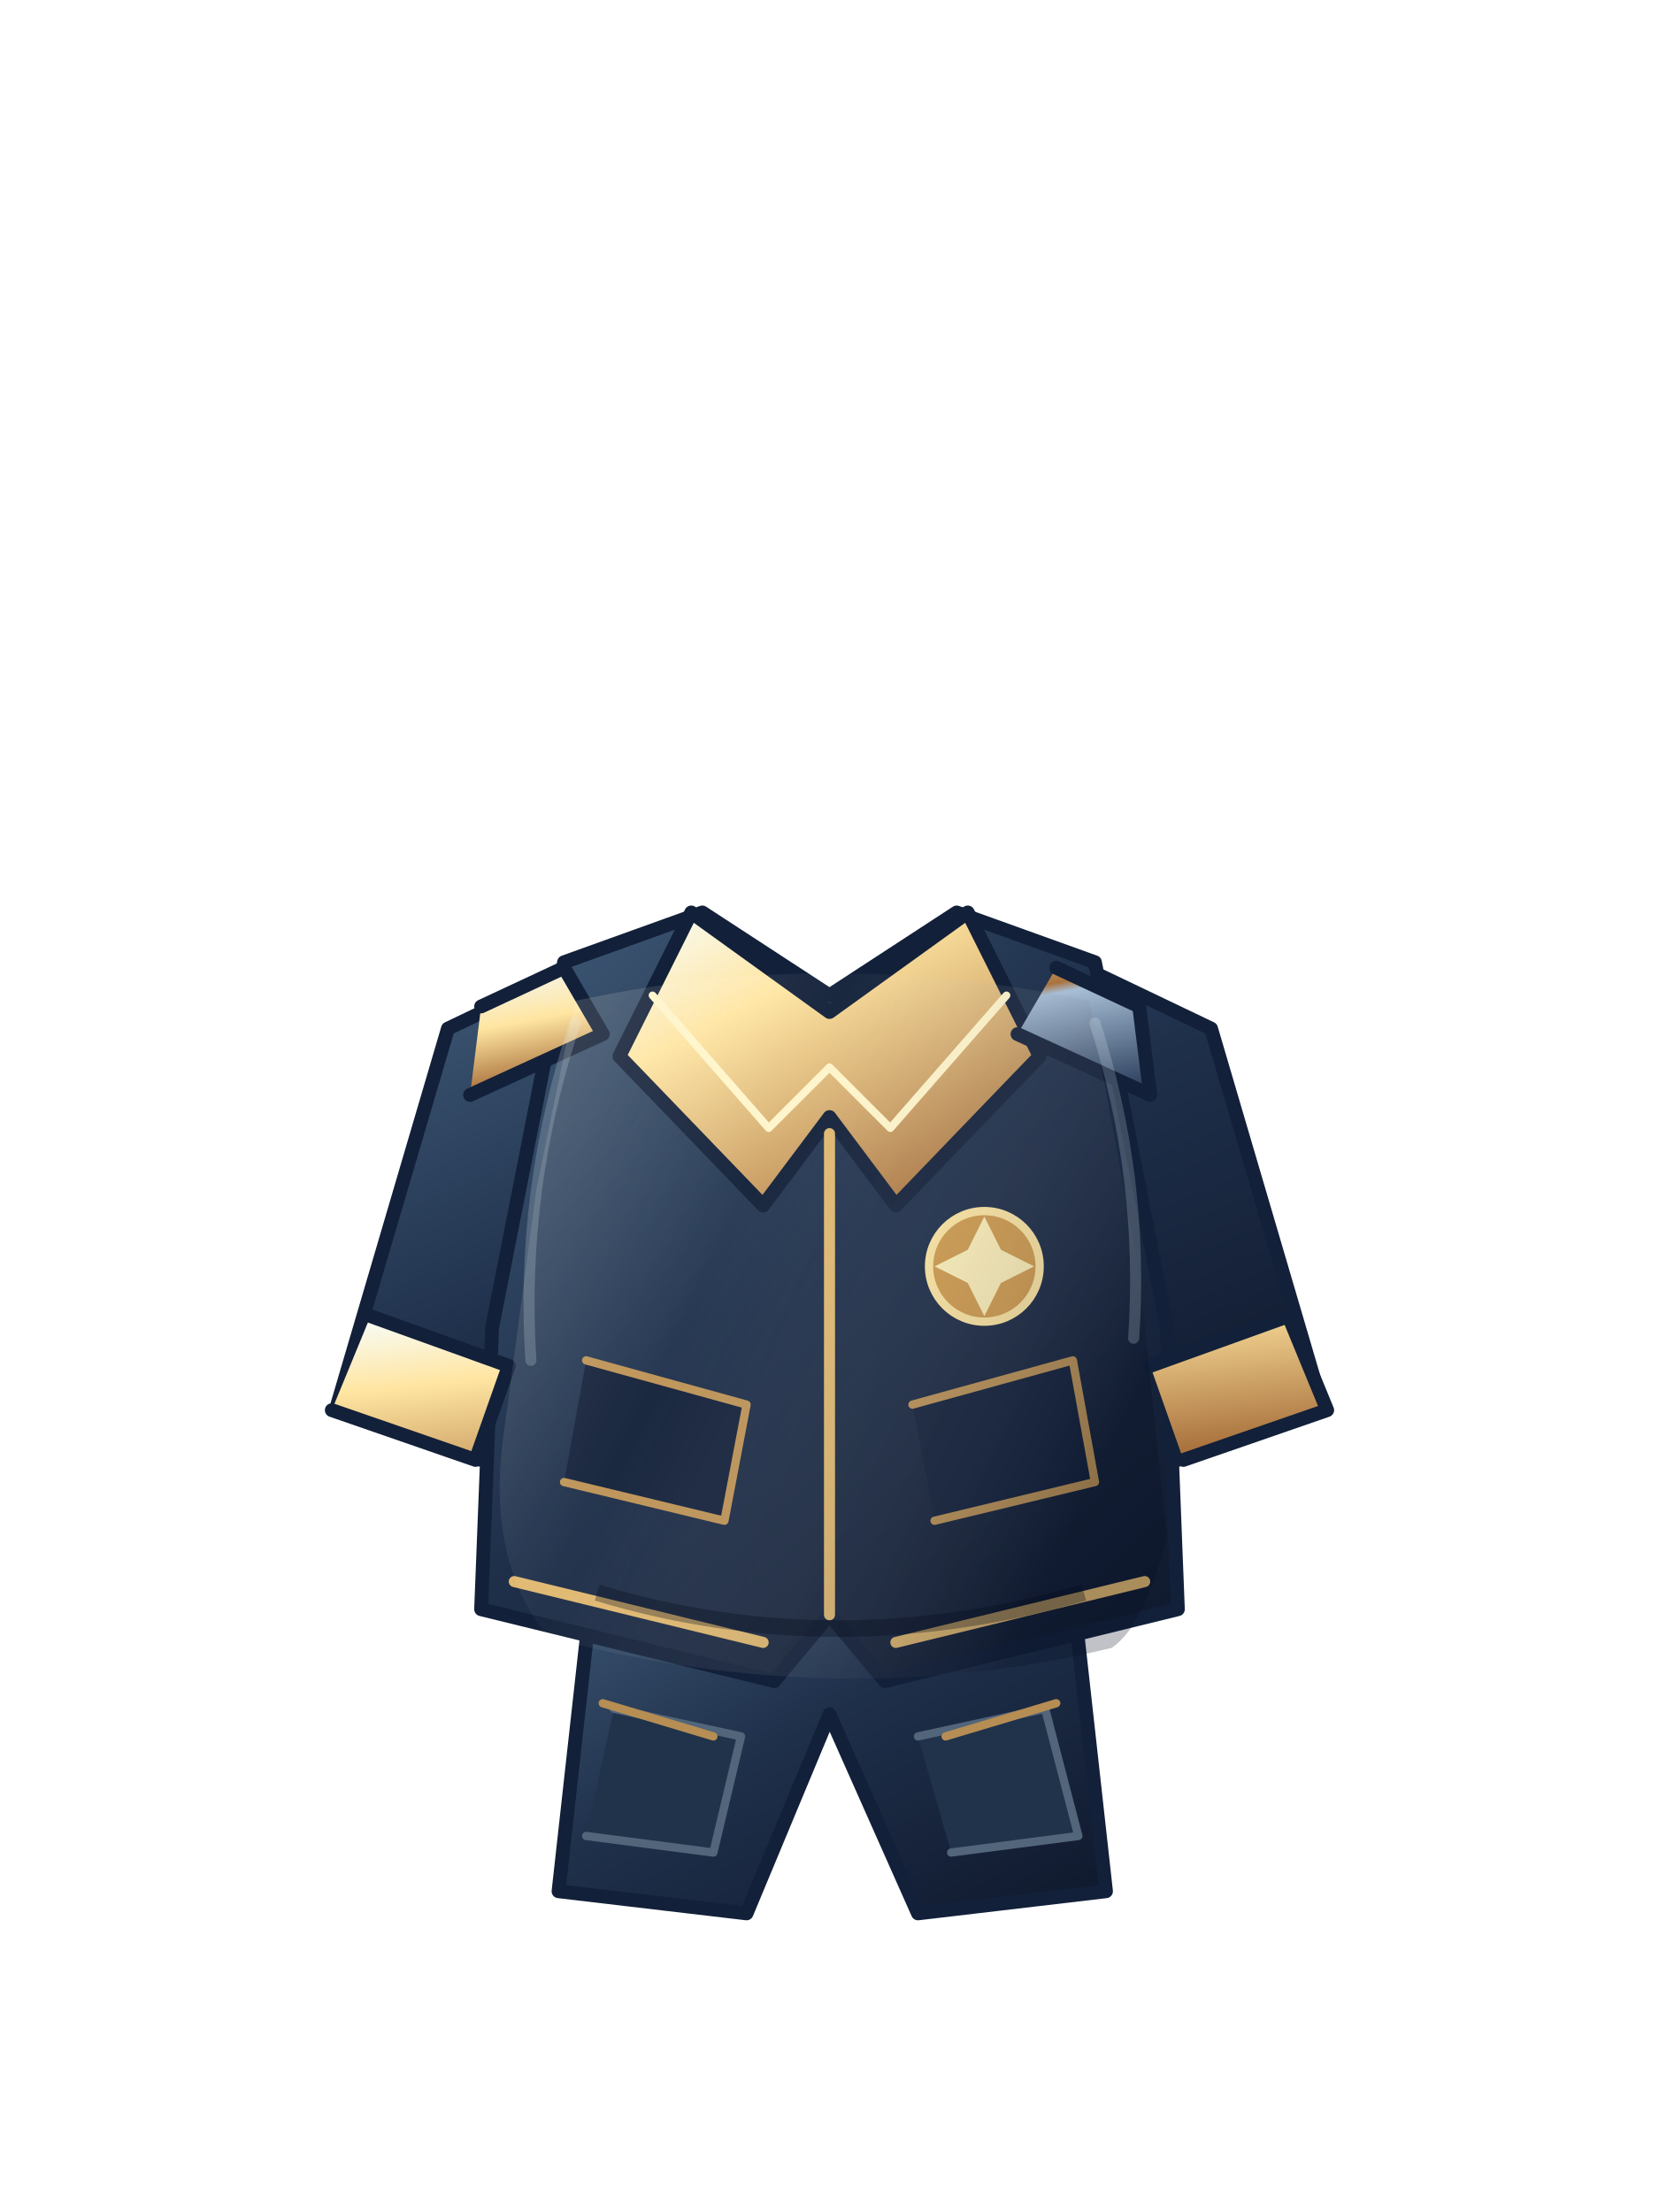
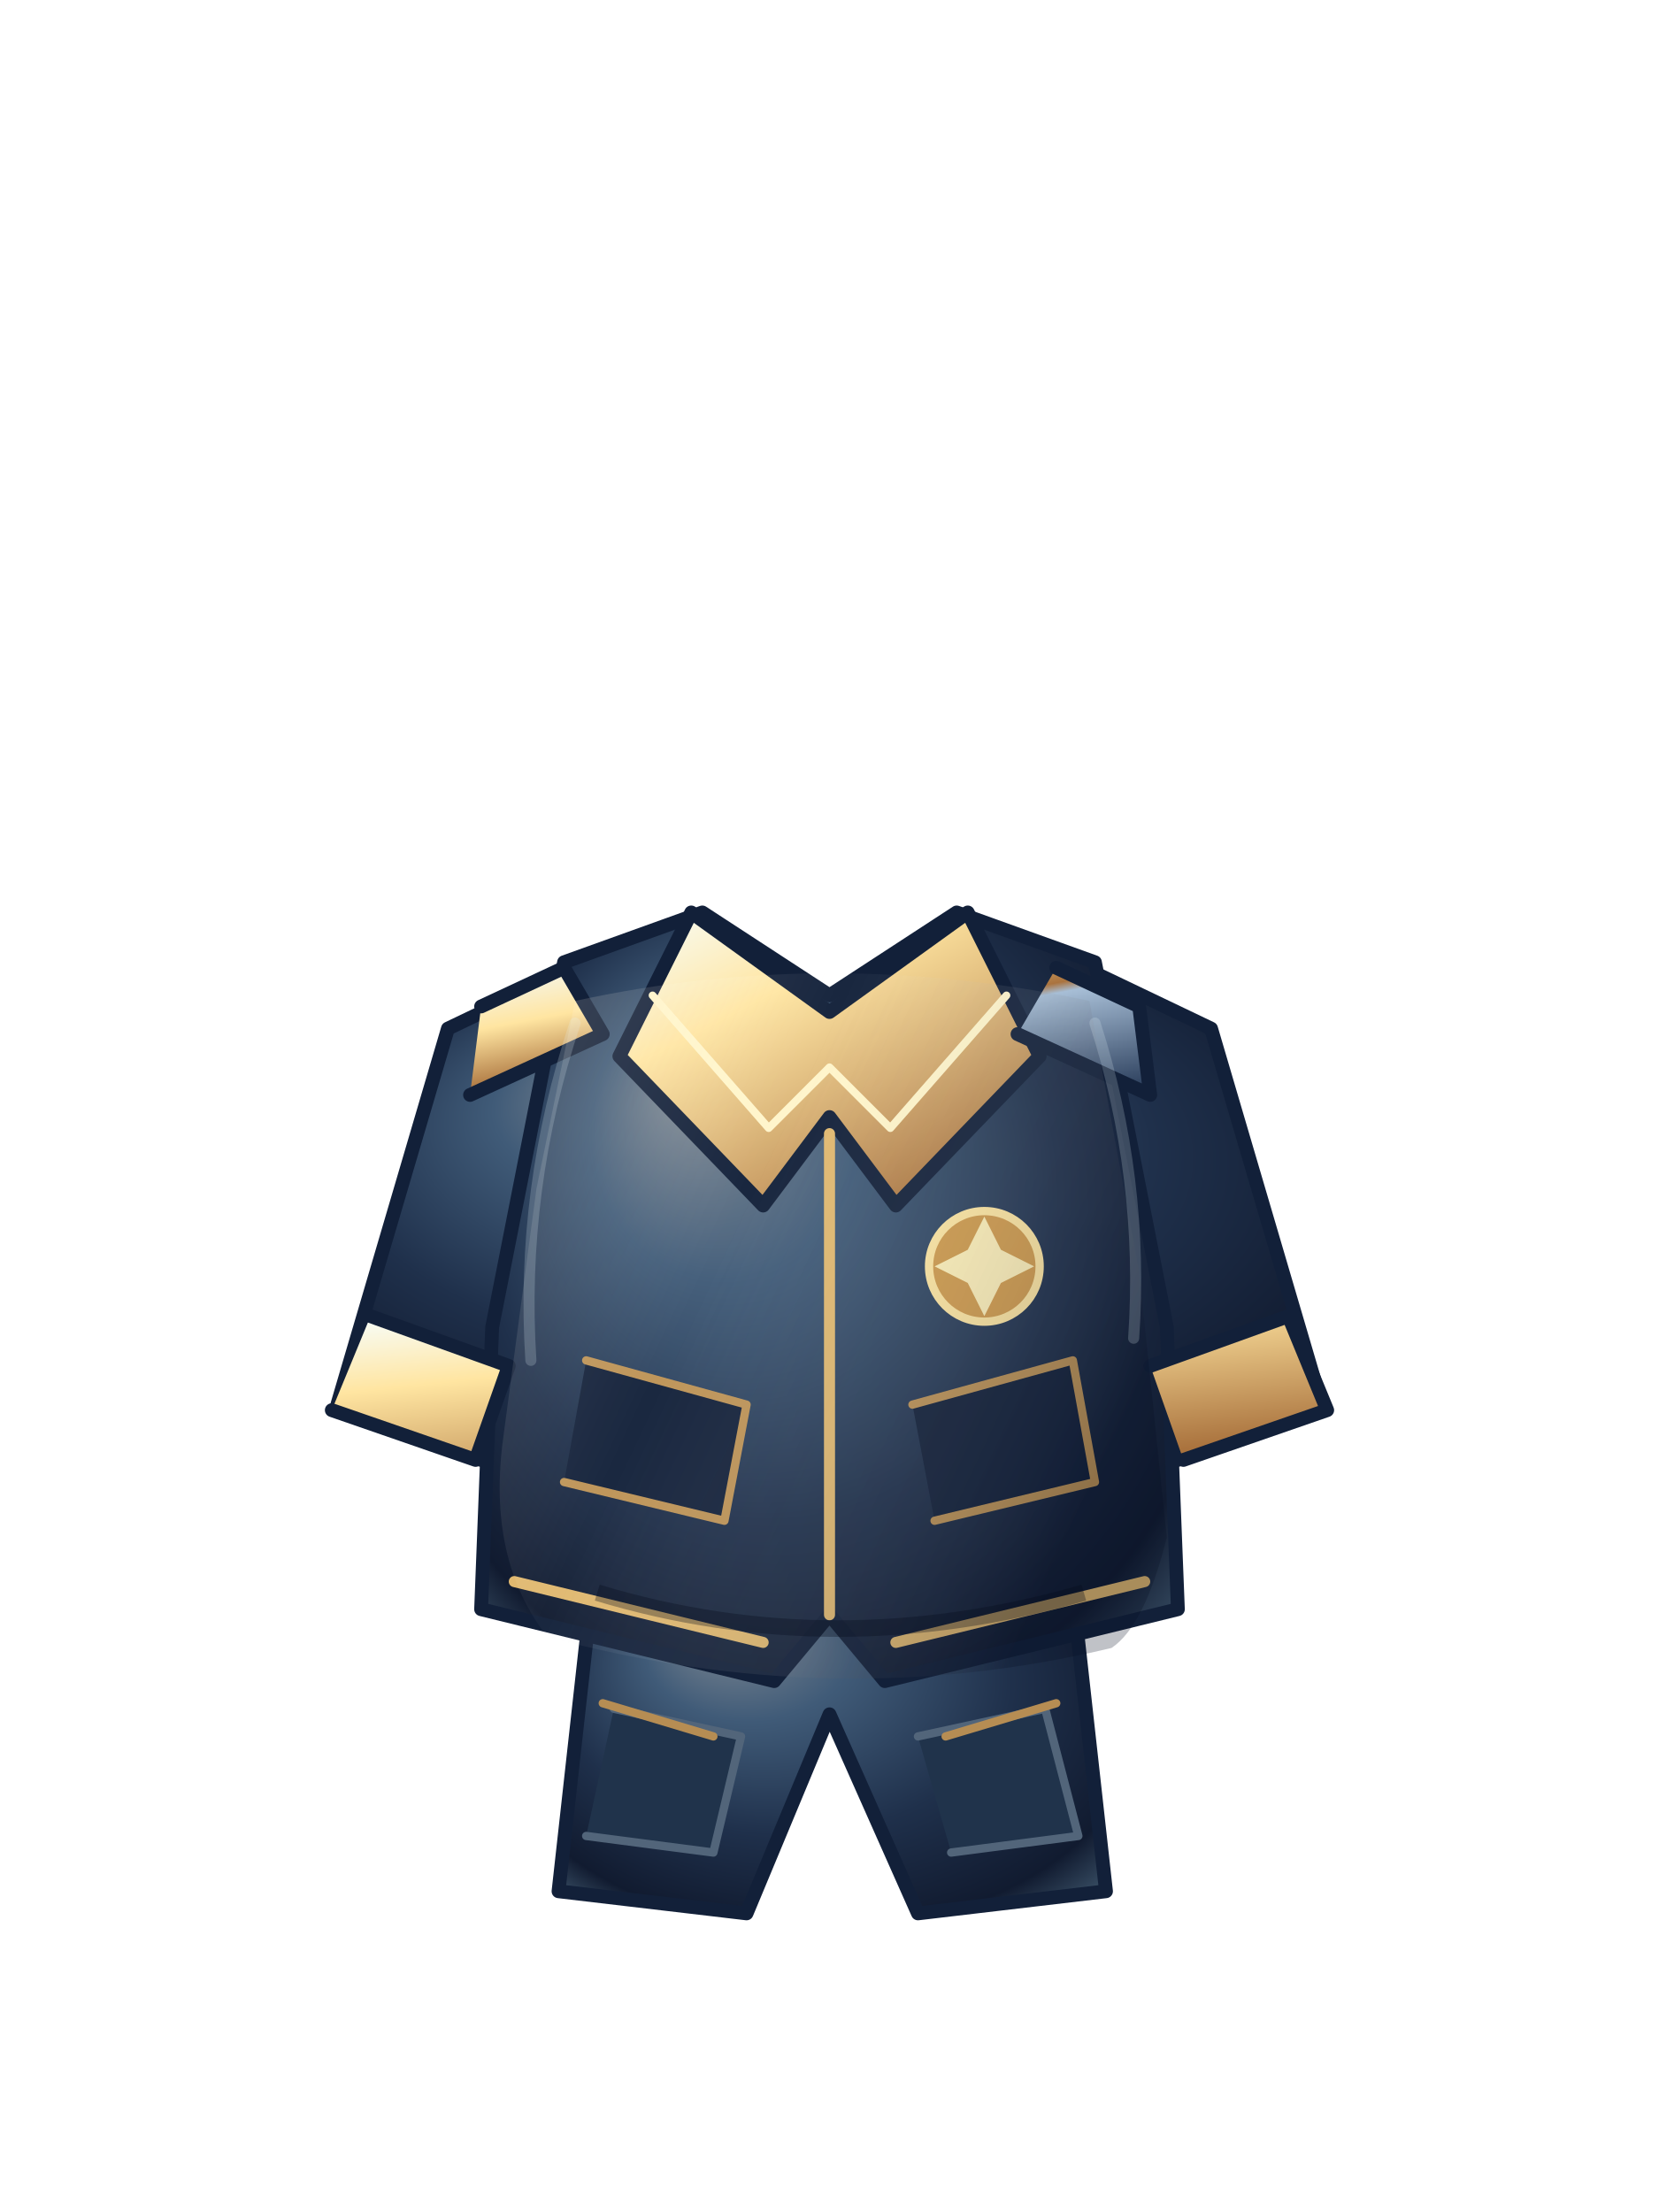
<svg xmlns="http://www.w3.org/2000/svg" viewBox="0 0 300 400">
  <defs>
    <linearGradient id="shell" x1="0" y1="0" x2="1" y2="1">
      <stop stop-color="#f3faff" />
      <stop offset=".25" stop-color="#ffe5a1" />
      <stop offset=".49" stop-color="#aa733e" />
      <stop offset=".53" stop-color="#a7bed6" />
      <stop offset="1" stop-color="#213452" />
    </linearGradient>
-     <linearGradient id="cloth" x1="0" y1="0" x2=".85" y2="1">
-       <stop stop-color="#405b78" />
-       <stop offset=".5" stop-color="#1f304b" />
-       <stop offset="1" stop-color="#111b30" />
-     </linearGradient>
+     <radialGradient id="cloth" cx=".49" cy=".47" fx=".29" fy=".22" r=".67">
+       <stop offset="0" stop-color="#838c95" />
+       <stop offset=".28" stop-color="#405b78" />
+       <stop offset=".62" stop-color="#1f304b" />
+       <stop offset=".9" stop-color="#111b30" />
+       <stop offset="1" stop-color="#33475d" />
+     </radialGradient>
    <linearGradient id="accent" x1="0" y1="0" x2=".75" y2="1">
      <stop stop-color="#f7ffff" />
      <stop offset=".35" stop-color="#ffe5a1" />
      <stop offset="1" stop-color="#aa733e" />
    </linearGradient>
    <linearGradient id="lens" x1="0" y1="0" x2=".8" y2="1">
      <stop stop-color="#ffe5a1" />
      <stop offset=".4" stop-color="#456d9f" />
      <stop offset=".5" stop-color="#21335e" />
      <stop offset="1" stop-color="#14213c" />
    </linearGradient>
  </defs>
  <g stroke="#122039" stroke-width="2.5" stroke-linejoin="round" stroke-linecap="round">
    <path d="M108 279L193 279L200 342L166 346L150 310L135 346L101 342Z" fill="url(#cloth)" />
    <path d="M111 309l23 5-5 21-23-3m60-18 23-5 6 23-23 3" fill="#20334b" stroke="#52657a" stroke-width="1.5" />
    <path d="M104 175L81 186L61 254L87 264L111 214M196 175L219 186L239 254L213 264L189 214" fill="url(#cloth)" />
    <path d="M102 174L127 165L150 180L173 165L198 174L211 240L213 291L160 304L150 292L140 304L87 291L89 240Z" fill="url(#cloth)" />
    <path d="M125 165L150 183L175 165L188 191L162 218L150 202L138 218L112 191Z" fill="url(#accent)" />
    <path d="M118 180L139 204L150 193L161 204L182 180" fill="none" stroke="#fff5ca" stroke-width="1.4" />
    <path d="M150 205V292M93 286l45 11m24 0 45-11" fill="none" stroke="#e0b86f" stroke-width="2" />
    <path d="M106 246l29 8-4 21-29-7m63-14 29-8 4 22-29 7" fill="#13213a" stroke="#bd9356" stroke-width="1.5" />
    <path d="M67 238l25 9-6 17-26-9m148-8 25-9 7 17-26 9" fill="url(#accent)" />
    <path d="M87 182l15-7 7 12-24 11m106-23 15 7 2 16-24-11" fill="url(#shell)" />
    <circle cx="178" cy="229" r="10" fill="#d19c4d" stroke="#ffe7a2" stroke-width="1.5" />
    <path d="M178 220l3 6 6 3-6 3-3 6-3-6-6-3 6-3Z" fill="#fff1b9" stroke="none" />
    <path d="M109 308l20 6m42 0 20-6" stroke="#b68d53" stroke-width="1.5" />
  </g>
  <defs>
    <linearGradient id="wardrobe-satin" x1="0" y1="0" x2="1" y2=".5">
      <stop stop-color="#fff2dd" stop-opacity=".19" />
      <stop offset=".42" stop-color="#fff" stop-opacity=".03" />
      <stop offset="1" stop-color="#050c20" stop-opacity=".25" />
    </linearGradient>
    <linearGradient id="wardrobe-fold">
      <stop stop-color="#fff0e1" stop-opacity=".3" />
      <stop offset=".4" stop-color="#fff" stop-opacity="0" />
      <stop offset="1" stop-color="#080c26" stop-opacity=".3" />
    </linearGradient>
  </defs>
  <g id="wardrobe-finish">
    <path d="M104 181Q150 171 197 181L206 230L211 278Q207 294 201 298Q151 310 99 296Q88 282 91 260L97 215Z" fill="url(#wardrobe-satin)" />
    <path d="M104 185Q94 215 96 246M198 185Q207 213 205 242" fill="none" stroke="#e9f5fa" stroke-opacity=".2" stroke-width="2" stroke-linecap="round" />
    <path d="M108 288Q151 301 196 288" fill="none" stroke="#050b19" stroke-opacity=".32" stroke-width="3" />
  </g>
</svg>
